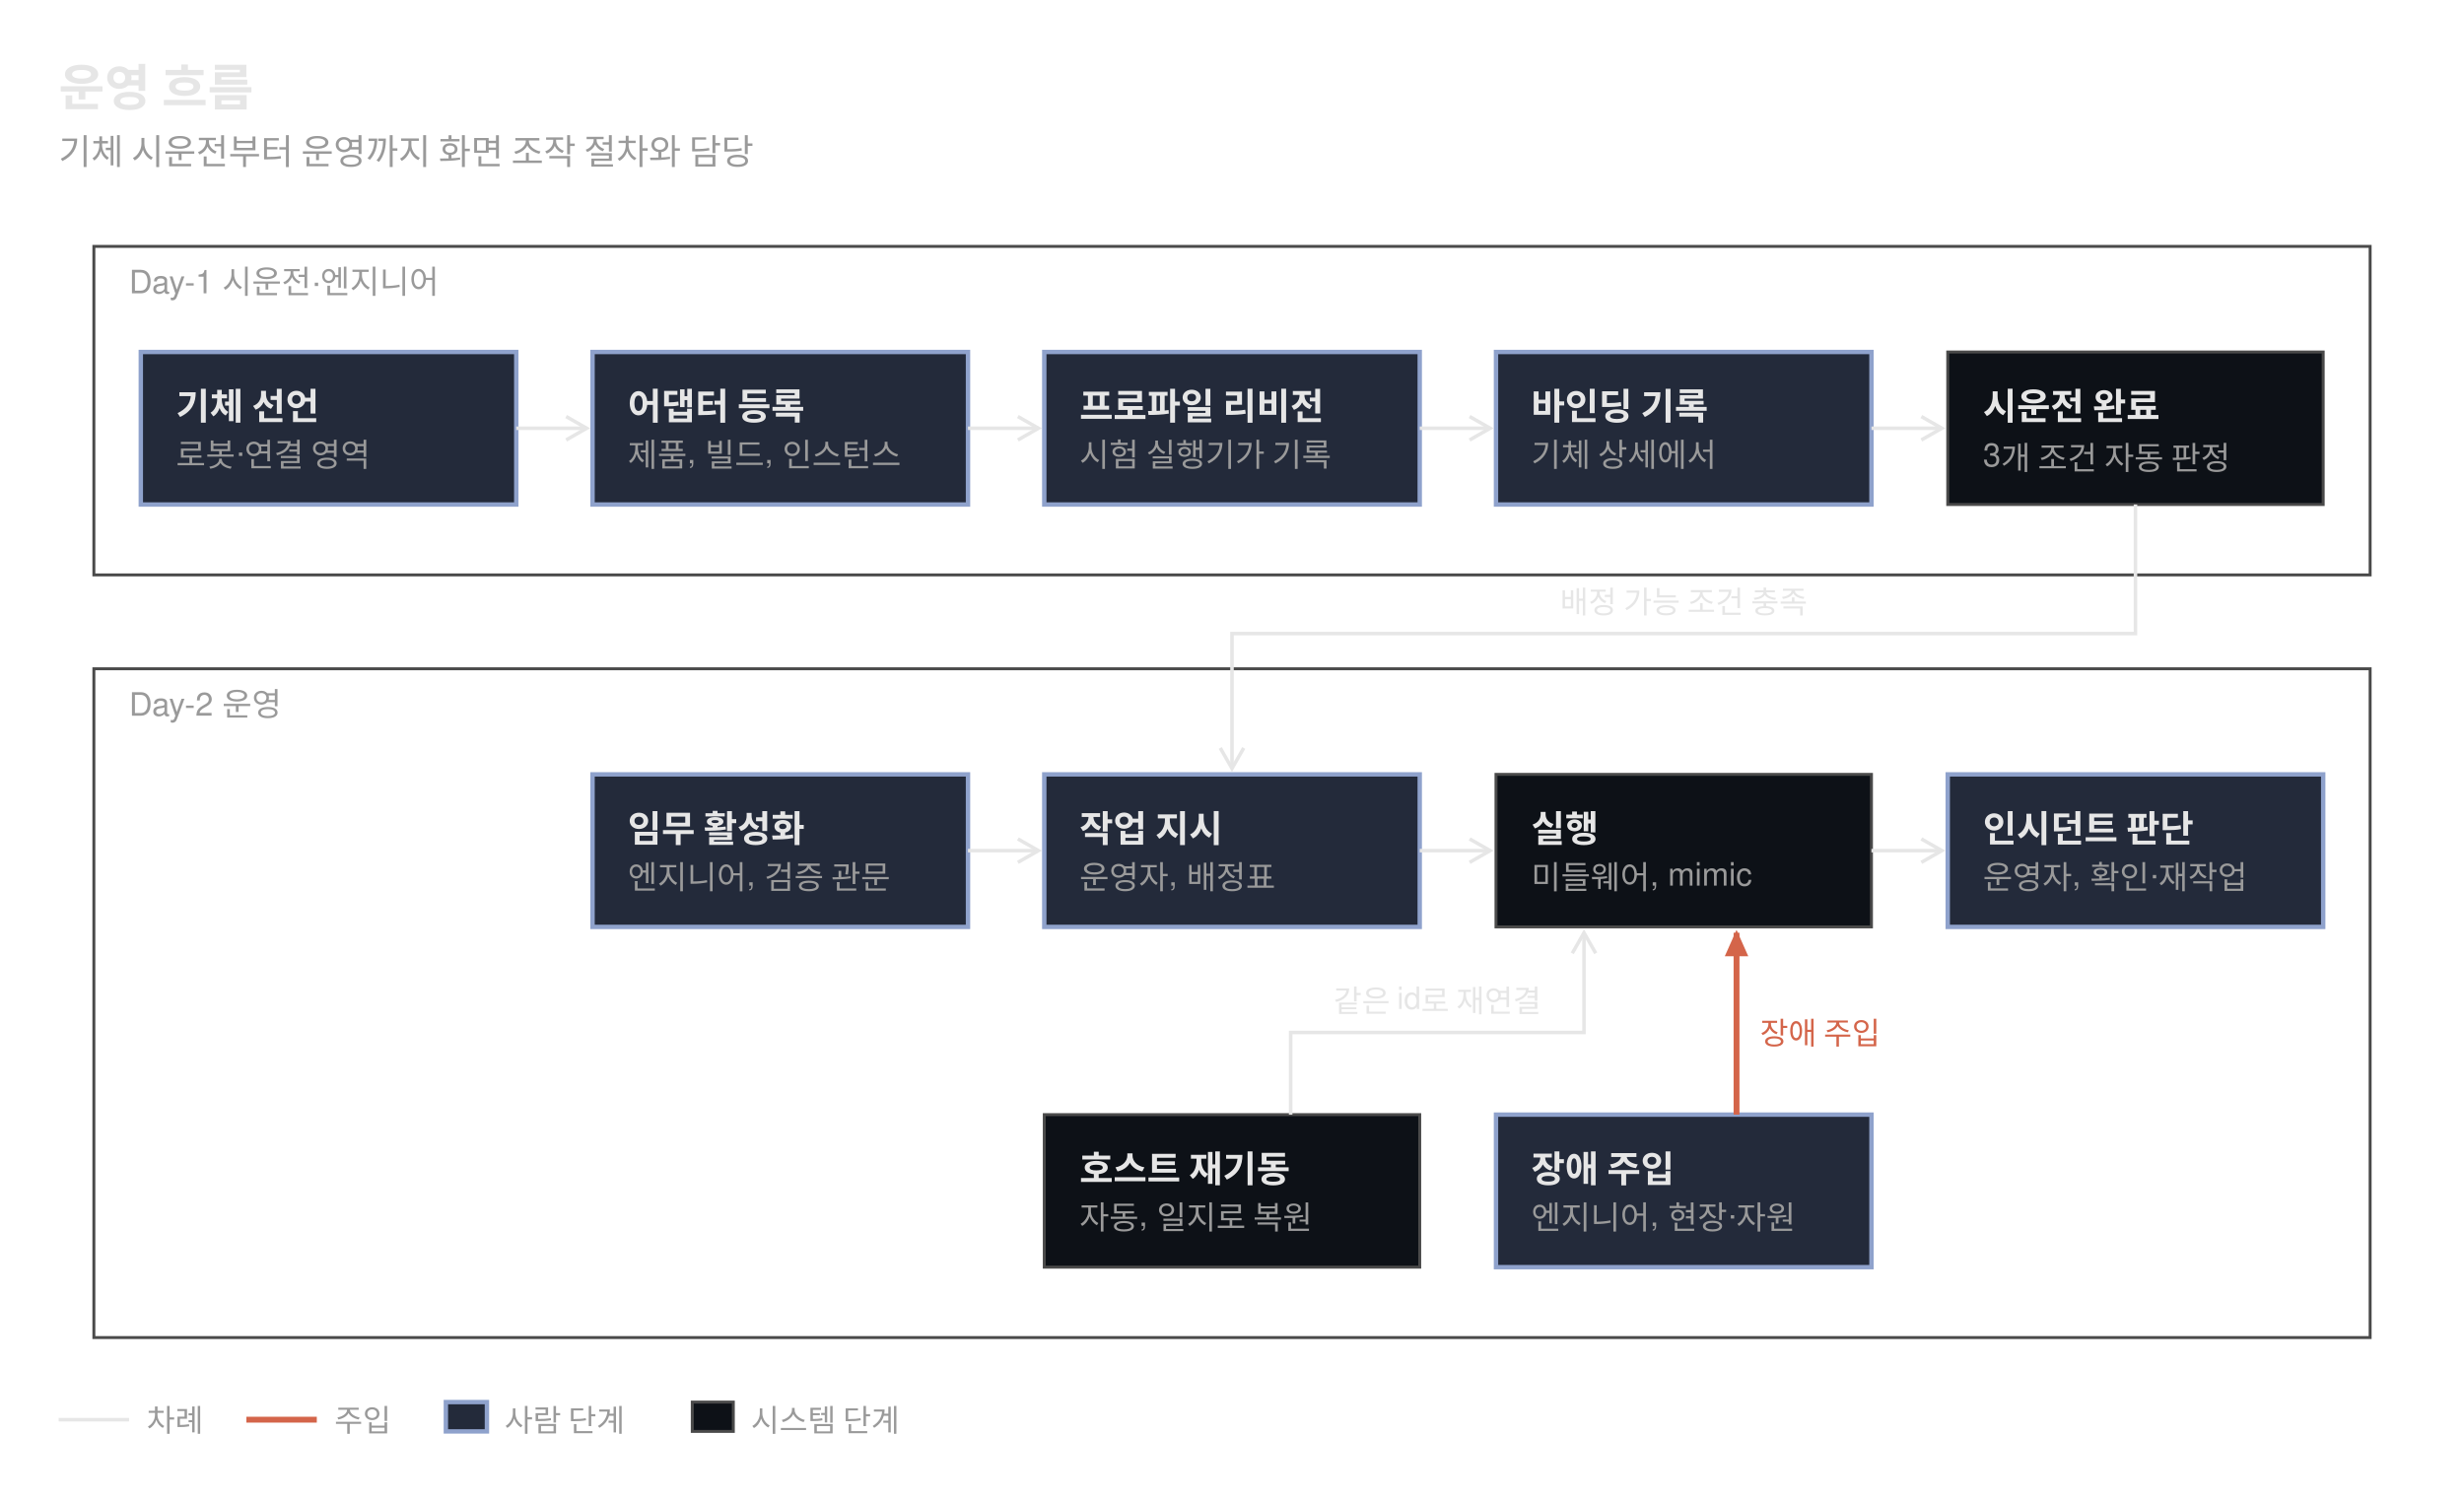
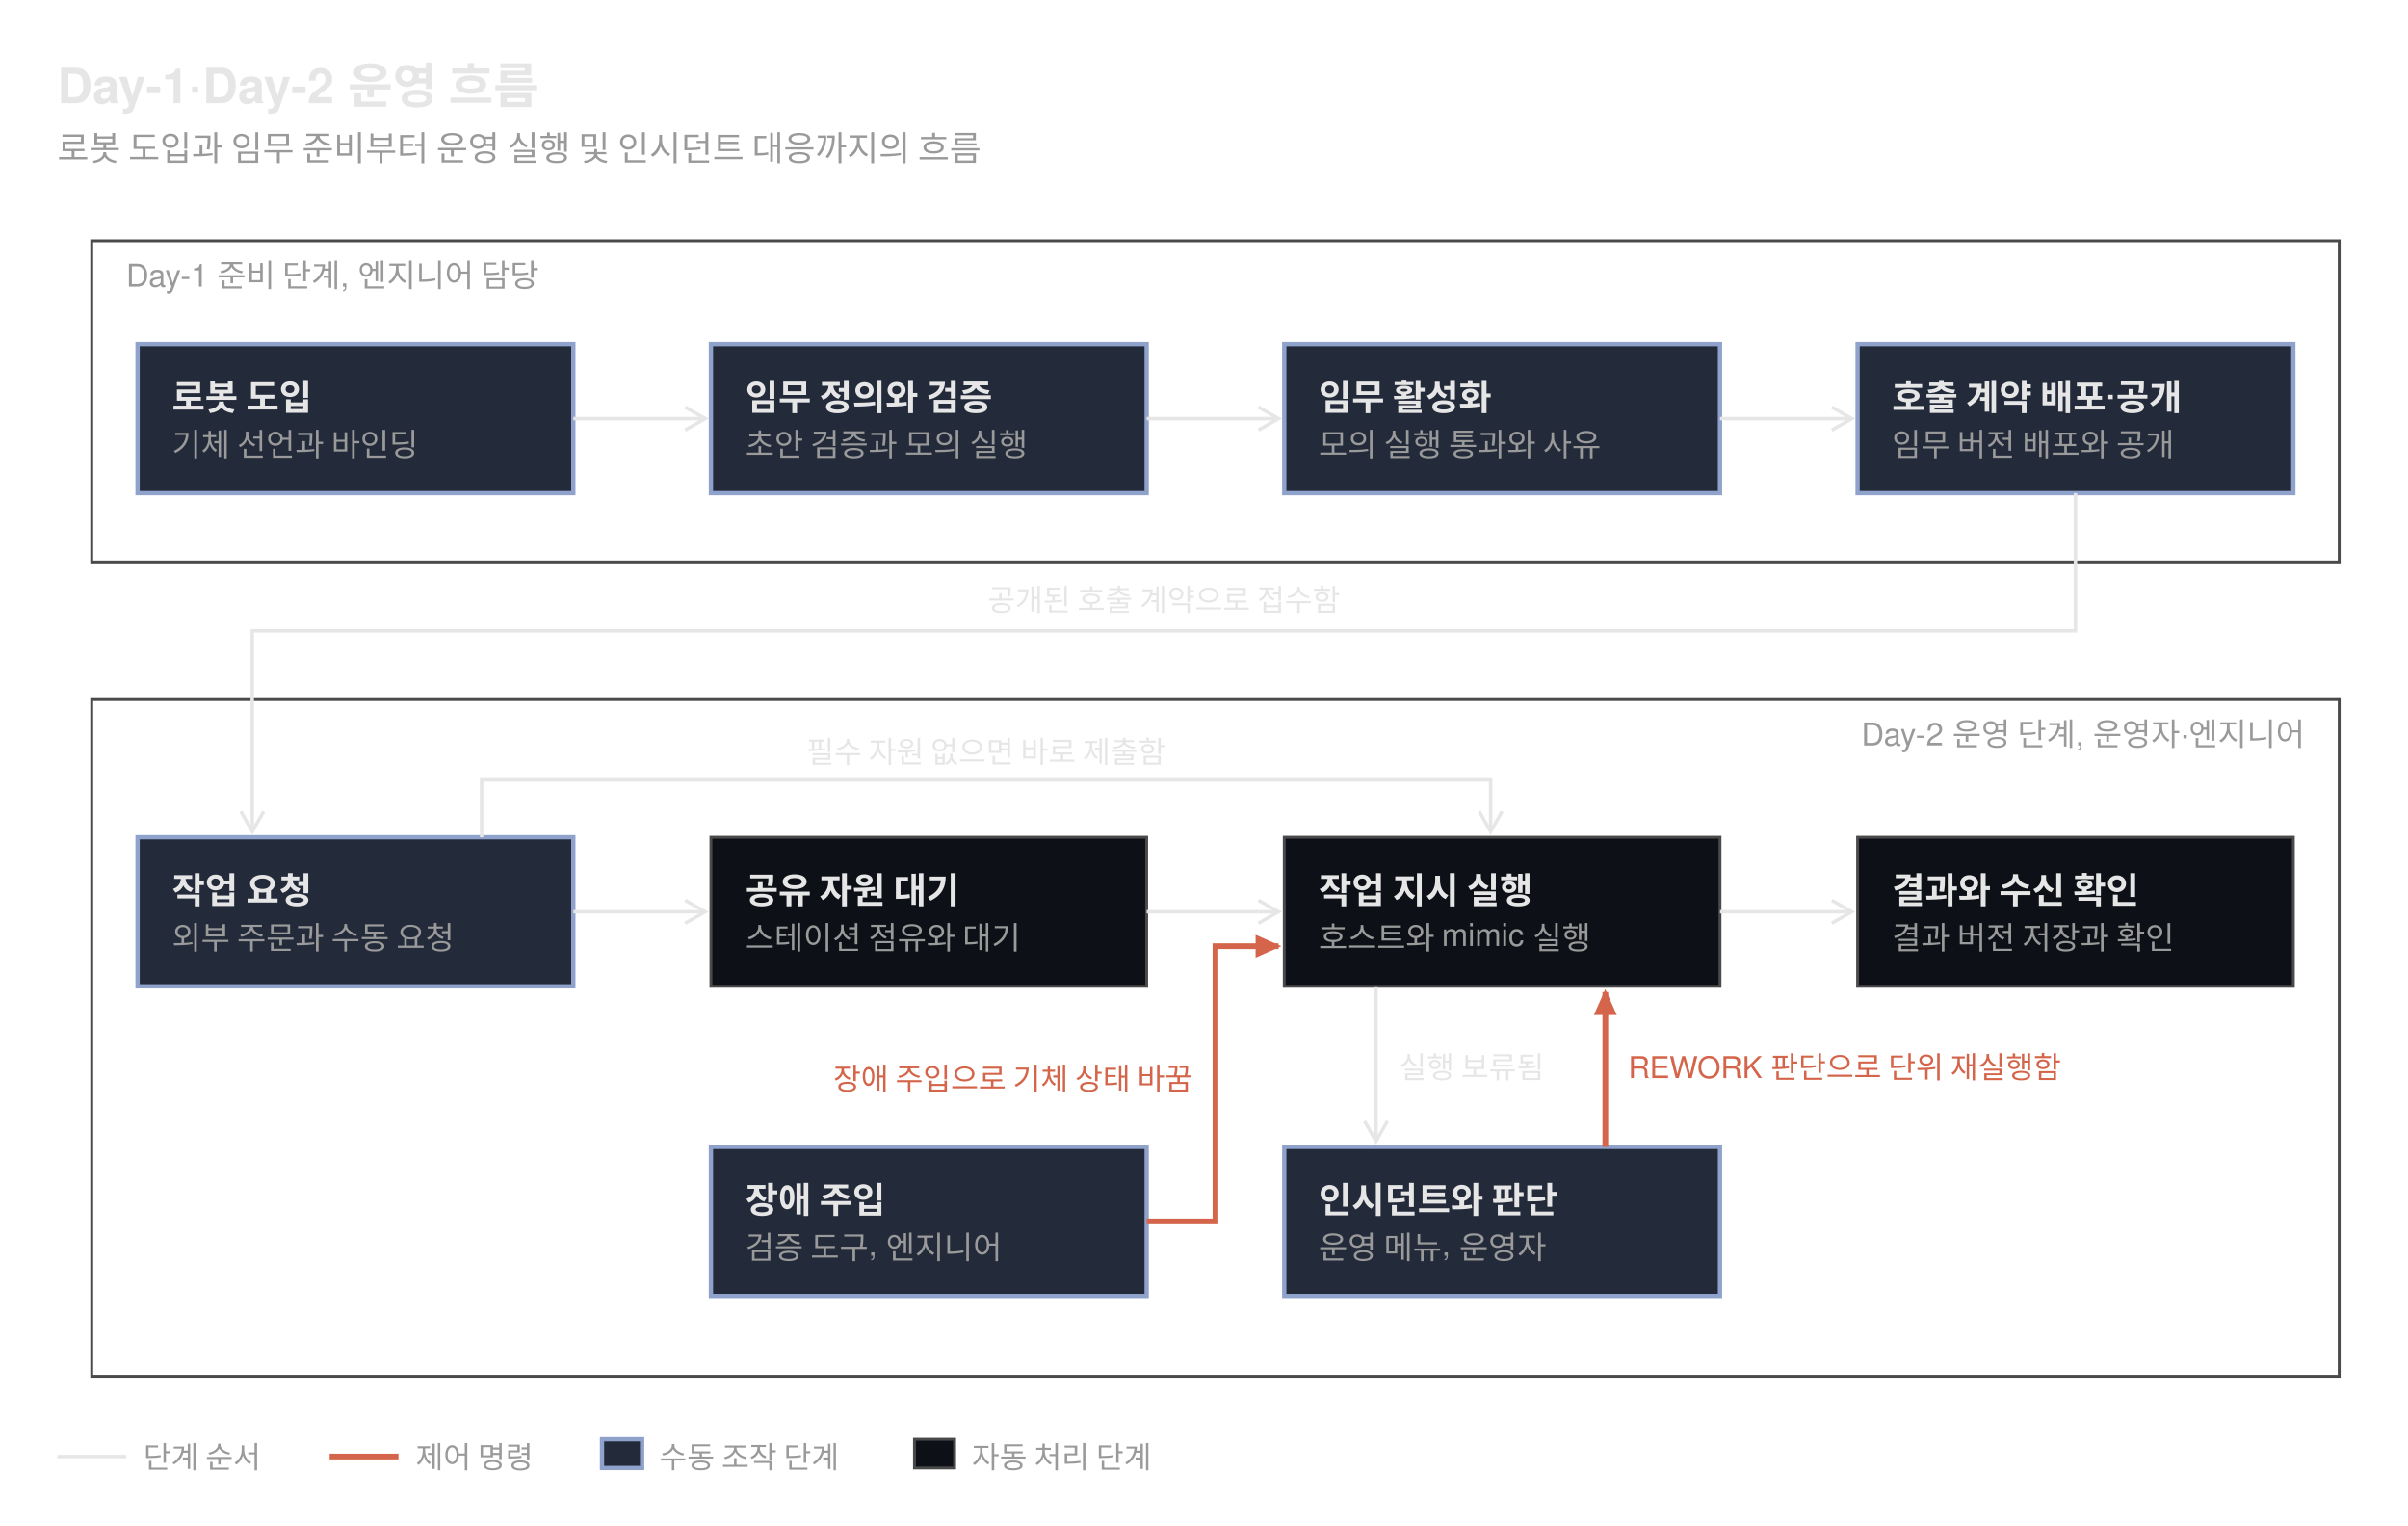
- <svg xmlns="http://www.w3.org/2000/svg" width="840" height="512" viewBox="0 0 840 512">
+ <svg xmlns="http://www.w3.org/2000/svg" width="840" height="532" viewBox="0 0 840 532">
  <defs>
    <marker id="data" markerUnits="userSpaceOnUse" markerWidth="10" markerHeight="10" refX="8" refY="5" orient="auto">
      <path d="M1,1 L8,5 L1,9" fill="none" stroke="#e6e6e6" stroke-width="1.2" />
    </marker>
    <marker id="cmd" markerUnits="userSpaceOnUse" markerWidth="10" markerHeight="10" refX="8" refY="5" orient="auto">
      <path d="M0,1 L9,5 L0,9 Z" fill="#d4654a" />
    </marker>
  </defs>
  <g font-family="'Helvetica Neue', Helvetica, Arial, 'Apple SD Gothic Neo', 'Malgun Gothic', 'Noto Sans KR', 'Noto Sans CJK KR', sans-serif" fill="#e6e6e6">
-     <text x="20" y="36" font-size="17" font-weight="700">운영 흐름</text>
-     <text x="20" y="56" font-size="12" fill="#9a9a9a">기체 시운전부터 운영까지 화면 조작 절차와 담당</text>
-     <rect x="32" y="84" width="776" height="112" fill="none" stroke="#4a4a4a" />
-     <text x="44" y="100" font-size="11" fill="#9a9a9a">Day-1 시운전·엔지니어</text>
-     <rect x="48" y="120" width="128" height="52" fill="#232a3a" stroke="#8fa2cc" stroke-width="1.5" />
-     <text x="60" y="143" font-size="12.5" font-weight="700">기체 선언</text>
-     <text x="60" y="159" font-size="11" fill="#9a9a9a">로봇·연결 영역</text>
-     <rect x="202" y="120" width="128" height="52" fill="#232a3a" stroke="#8fa2cc" stroke-width="1.5" />
-     <text x="214" y="143" font-size="12.5" font-weight="700">어댑터 등록</text>
-     <text x="214" y="159" font-size="11" fill="#9a9a9a">제품, 빌드, 인스턴스</text>
-     <rect x="356" y="120" width="128" height="52" fill="#232a3a" stroke="#8fa2cc" stroke-width="1.5" />
-     <text x="368" y="143" font-size="12.5" font-weight="700">프로파일 리비전</text>
-     <text x="368" y="159" font-size="11" fill="#9a9a9a">시험 실행기가 기록</text>
-     <rect x="510" y="120" width="128" height="52" fill="#232a3a" stroke="#8fa2cc" stroke-width="1.5" />
-     <text x="522" y="143" font-size="12.5" font-weight="700">바인딩 기록</text>
-     <text x="522" y="159" font-size="11" fill="#9a9a9a">기체 상세에서</text>
-     <rect x="664" y="120" width="128" height="52" fill="#0d1117" stroke="#4a4a4a" />
-     <text x="676" y="143" font-size="12.5" font-weight="700">시운전 완료</text>
-     <text x="676" y="159" font-size="11" fill="#9a9a9a">3개 조건 자동 판정</text>
-     <rect x="32" y="228" width="776" height="228" fill="none" stroke="#4a4a4a" />
-     <text x="44" y="244" font-size="11" fill="#9a9a9a">Day-2 운영</text>
-     <rect x="202" y="264" width="128" height="52" fill="#232a3a" stroke="#8fa2cc" stroke-width="1.5" />
-     <text x="214" y="287" font-size="12.5" font-weight="700">임무 활성화</text>
-     <text x="214" y="303" font-size="11" fill="#9a9a9a">엔지니어, 검증 관문</text>
-     <rect x="356" y="264" width="128" height="52" fill="#232a3a" stroke="#8fa2cc" stroke-width="1.5" />
-     <text x="368" y="287" font-size="12.5" font-weight="700">작업 지시</text>
-     <text x="368" y="303" font-size="11" fill="#9a9a9a">운영자, 배정표</text>
-     <rect x="510" y="264" width="128" height="52" fill="#0d1117" stroke="#4a4a4a" />
-     <text x="522" y="287" font-size="12.5" font-weight="700">실행</text>
-     <text x="522" y="303" font-size="11" fill="#9a9a9a">미들웨어, mimic</text>
-     <rect x="664" y="264" width="128" height="52" fill="#232a3a" stroke="#8fa2cc" stroke-width="1.5" />
-     <text x="676" y="287" font-size="12.5" font-weight="700">인시던트 판단</text>
-     <text x="676" y="303" font-size="11" fill="#9a9a9a">운영자, 확인·재작업</text>
-     <rect x="356" y="380" width="128" height="52" fill="#0d1117" stroke="#4a4a4a" />
-     <text x="368" y="403" font-size="12.5" font-weight="700">호스트 재기동</text>
-     <text x="368" y="419" font-size="11" fill="#9a9a9a">자동, 일지로 복원</text>
-     <rect x="510" y="380" width="128" height="52" fill="#232a3a" stroke="#8fa2cc" stroke-width="1.5" />
-     <text x="522" y="403" font-size="12.5" font-weight="700">장애 주입</text>
-     <text x="522" y="419" font-size="11" fill="#9a9a9a">엔지니어, 현장·자원</text>
+     <text x="20" y="36" font-size="17" font-weight="700">Day-1·Day-2 운영 흐름</text>
+     <text x="20" y="56" font-size="12" fill="#9a9a9a">로봇 도입과 임무 준비부터 운영 실행 및 인시던트 대응까지의 흐름</text>
+     <rect x="32" y="84" width="784" height="112" fill="none" stroke="#4a4a4a" />
+     <text x="44" y="100" font-size="11" fill="#9a9a9a">Day-1 준비 단계, 엔지니어 담당</text>
+     <rect x="48" y="120" width="152" height="52" fill="#232a3a" stroke="#8fa2cc" stroke-width="1.5" />
+     <text x="60" y="143" font-size="12.5" font-weight="700">로봇 도입</text>
+     <text x="60" y="159" font-size="11" fill="#9a9a9a">기체 선언과 바인딩</text>
+     <rect x="248" y="120" width="152" height="52" fill="#232a3a" stroke="#8fa2cc" stroke-width="1.5" />
+     <text x="260" y="143" font-size="12.5" font-weight="700">임무 정의와 검증</text>
+     <text x="260" y="159" font-size="11" fill="#9a9a9a">초안 검증과 모의 실행</text>
+     <rect x="448" y="120" width="152" height="52" fill="#232a3a" stroke="#8fa2cc" stroke-width="1.5" />
+     <text x="460" y="143" font-size="12.5" font-weight="700">임무 활성화</text>
+     <text x="460" y="159" font-size="11" fill="#9a9a9a">모의 실행 통과와 사유</text>
+     <rect x="648" y="120" width="152" height="52" fill="#232a3a" stroke="#8fa2cc" stroke-width="1.5" />
+     <text x="660" y="143" font-size="12.5" font-weight="700">호출 계약 배포·공개</text>
+     <text x="660" y="159" font-size="11" fill="#9a9a9a">임무 버전 배포와 공개</text>
+     <rect x="32" y="244" width="784" height="236" fill="none" stroke="#4a4a4a" />
+     <text x="804" y="260" font-size="11" fill="#9a9a9a" text-anchor="end">Day-2 운영 단계, 운영자·엔지니어</text>
+     <rect x="48" y="292" width="152" height="52" fill="#232a3a" stroke="#8fa2cc" stroke-width="1.5" />
+     <text x="60" y="315" font-size="12.5" font-weight="700">작업 요청</text>
+     <text x="60" y="331" font-size="11" fill="#9a9a9a">외부 주문과 수동 요청</text>
+     <rect x="248" y="292" width="152" height="52" fill="#0d1117" stroke="#4a4a4a" />
+     <text x="260" y="315" font-size="12.5" font-weight="700">공유 자원 대기</text>
+     <text x="260" y="331" font-size="11" fill="#9a9a9a">스테이션 점유와 대기</text>
+     <rect x="448" y="292" width="152" height="52" fill="#0d1117" stroke="#4a4a4a" />
+     <text x="460" y="315" font-size="12.5" font-weight="700">작업 지시 실행</text>
+     <text x="460" y="331" font-size="11" fill="#9a9a9a">호스트와 mimic 실행</text>
+     <rect x="648" y="292" width="152" height="52" fill="#0d1117" stroke="#4a4a4a" />
+     <text x="660" y="315" font-size="12.5" font-weight="700">결과와 수신 확인</text>
+     <text x="660" y="331" font-size="11" fill="#9a9a9a">결과 버전 저장과 확인</text>
+     <rect x="248" y="400" width="152" height="52" fill="#232a3a" stroke="#8fa2cc" stroke-width="1.5" />
+     <text x="260" y="423" font-size="12.5" font-weight="700">장애 주입</text>
+     <text x="260" y="439" font-size="11" fill="#9a9a9a">검증 도구, 엔지니어</text>
+     <rect x="448" y="400" width="152" height="52" fill="#232a3a" stroke="#8fa2cc" stroke-width="1.5" />
+     <text x="460" y="423" font-size="12.5" font-weight="700">인시던트와 판단</text>
+     <text x="460" y="439" font-size="11" fill="#9a9a9a">운영 메뉴, 운영자</text>
    <g fill="none" stroke="#e6e6e6" stroke-width="1.2">
-       <path d="M176,146 H200" marker-end="url(#data)" />
-       <path d="M330,146 H354" marker-end="url(#data)" />
-       <path d="M484,146 H508" marker-end="url(#data)" />
-       <path d="M638,146 H662" marker-end="url(#data)" />
-       <path d="M728,172 V216 H420 V262" marker-end="url(#data)" />
-       <path d="M330,290 H354" marker-end="url(#data)" />
-       <path d="M484,290 H508" marker-end="url(#data)" />
-       <path d="M638,290 H662" marker-end="url(#data)" />
-       <path d="M440,380 V352 H540 V318" marker-end="url(#data)" />
+       <path d="M200,146 H246" marker-end="url(#data)" />
+       <path d="M400,146 H446" marker-end="url(#data)" />
+       <path d="M600,146 H646" marker-end="url(#data)" />
+       <path d="M724,172 V220 H88 V290" marker-end="url(#data)" />
+       <path d="M200,318 H246" marker-end="url(#data)" />
+       <path d="M400,318 H446" marker-end="url(#data)" />
+       <path d="M600,318 H646" marker-end="url(#data)" />
+       <path d="M168,292 V272 H520 V290" marker-end="url(#data)" />
+       <path d="M480,344 V398" marker-end="url(#data)" />
    </g>
    <g font-size="10.5" fill="#e6e6e6">
-       <text x="574" y="209" text-anchor="middle">배정 가능 조건 충족</text>
-       <text x="490" y="345" text-anchor="middle">같은 id로 재연결</text>
+       <text x="406" y="213" text-anchor="middle">공개된 호출 계약으로 접수함</text>
+       <text x="344" y="266" text-anchor="middle">필수 자원 없으면 바로 제출함</text>
+       <text x="488" y="376">실행 보류됨</text>
    </g>
    <g fill="none" stroke="#d4654a" stroke-width="2">
-       <path d="M592,380 V318" marker-end="url(#cmd)" />
+       <path d="M560,400 V346" marker-end="url(#cmd)" />
+       <path d="M400,426 H424 V330 H446" marker-end="url(#cmd)" />
    </g>
    <g font-size="10.5" fill="#d4654a">
-       <text x="600" y="356">장애 주입</text>
+       <text x="568" y="376">REWORK 판단으로 단위 재실행함</text>
+       <text x="416" y="380" text-anchor="end">장애 주입으로 기체 상태 바꿈</text>
    </g>
    <g font-size="10.5" fill="#9a9a9a">
-       <path d="M20,484 H44" fill="none" stroke="#e6e6e6" stroke-width="1.2" />
-       <text x="50" y="488">차례</text>
-       <path d="M84,484 H108" fill="none" stroke="#d4654a" stroke-width="2" />
-       <text x="114" y="488">주입</text>
-       <rect x="152" y="478" width="14" height="10" fill="#232a3a" stroke="#8fa2cc" stroke-width="1.5" />
-       <text x="172" y="488">사람 단계</text>
-       <rect x="236" y="478" width="14" height="10" fill="#0d1117" stroke="#4a4a4a" />
-       <text x="256" y="488">시스템 단계</text>
+       <path d="M20,508 H44" fill="none" stroke="#e6e6e6" stroke-width="1.2" />
+       <text x="50" y="512">단계 순서</text>
+       <path d="M115,508 H139" fill="none" stroke="#d4654a" stroke-width="2" />
+       <text x="145" y="512">제어 명령</text>
+       <rect x="210" y="502" width="14" height="10" fill="#232a3a" stroke="#8fa2cc" stroke-width="1.5" />
+       <text x="230" y="512">수동 조작 단계</text>
+       <rect x="319" y="502" width="14" height="10" fill="#0d1117" stroke="#4a4a4a" />
+       <text x="339" y="512">자동 처리 단계</text>
    </g>
  </g>
</svg>
